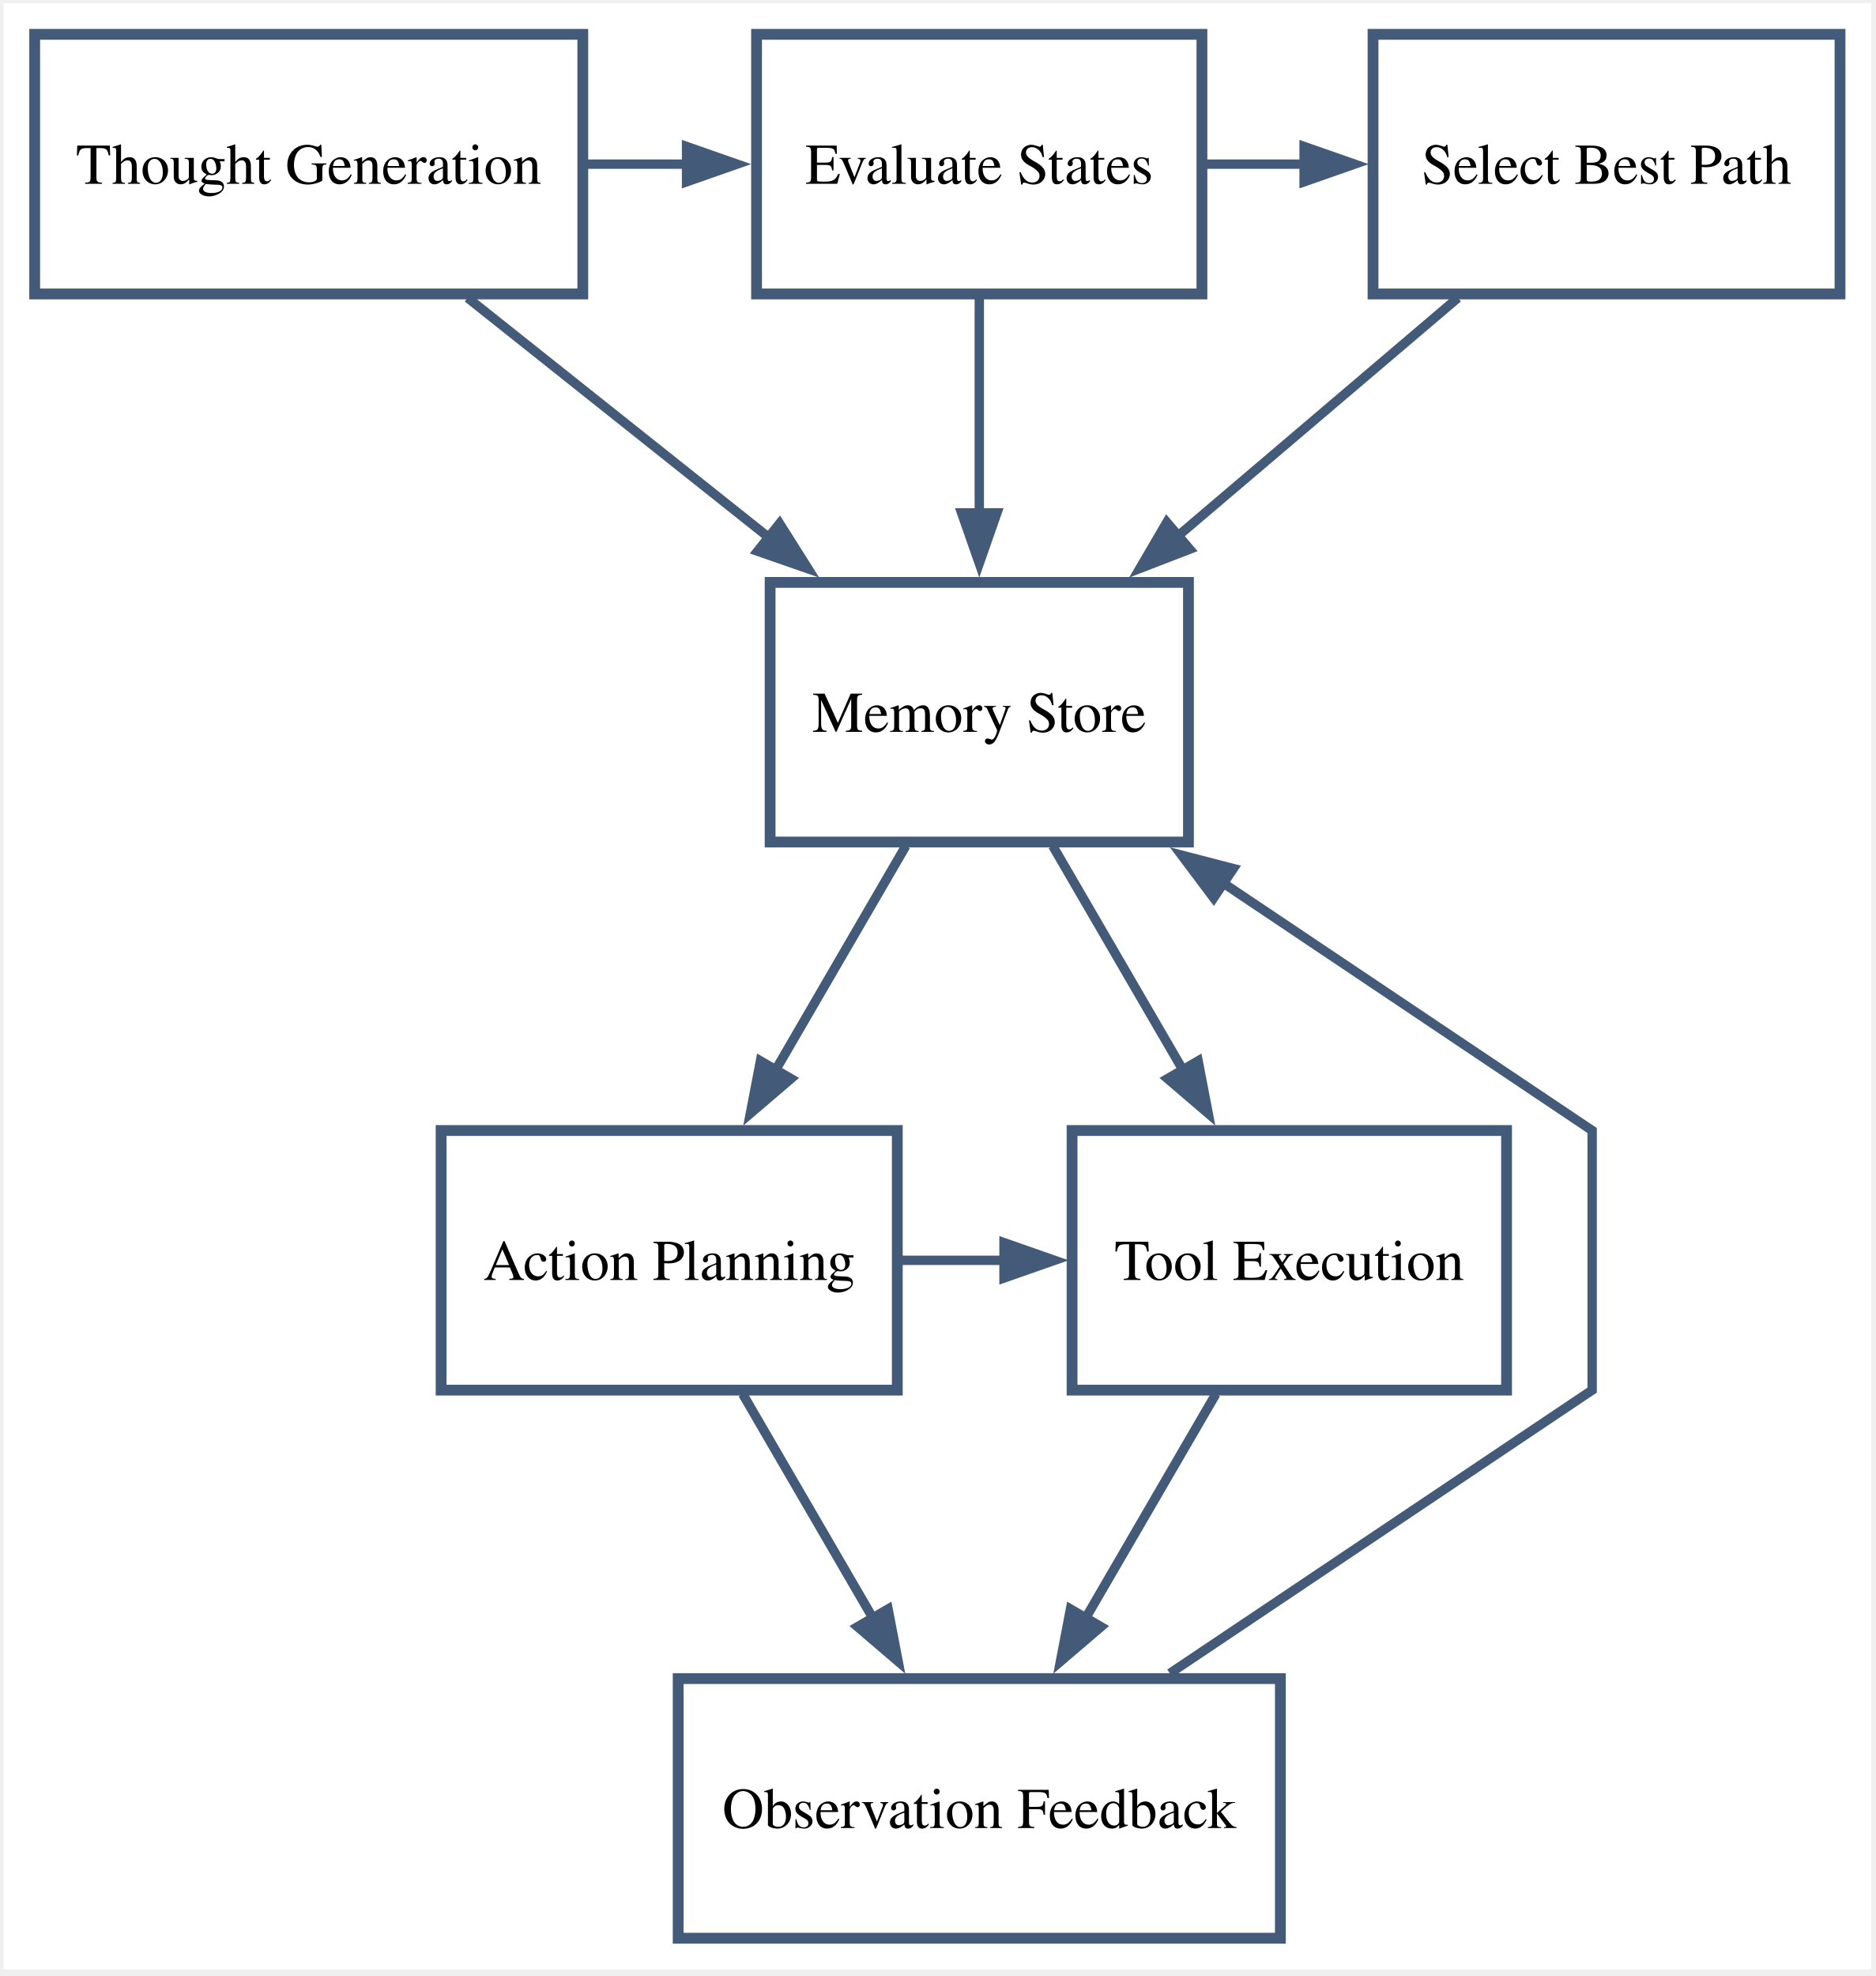
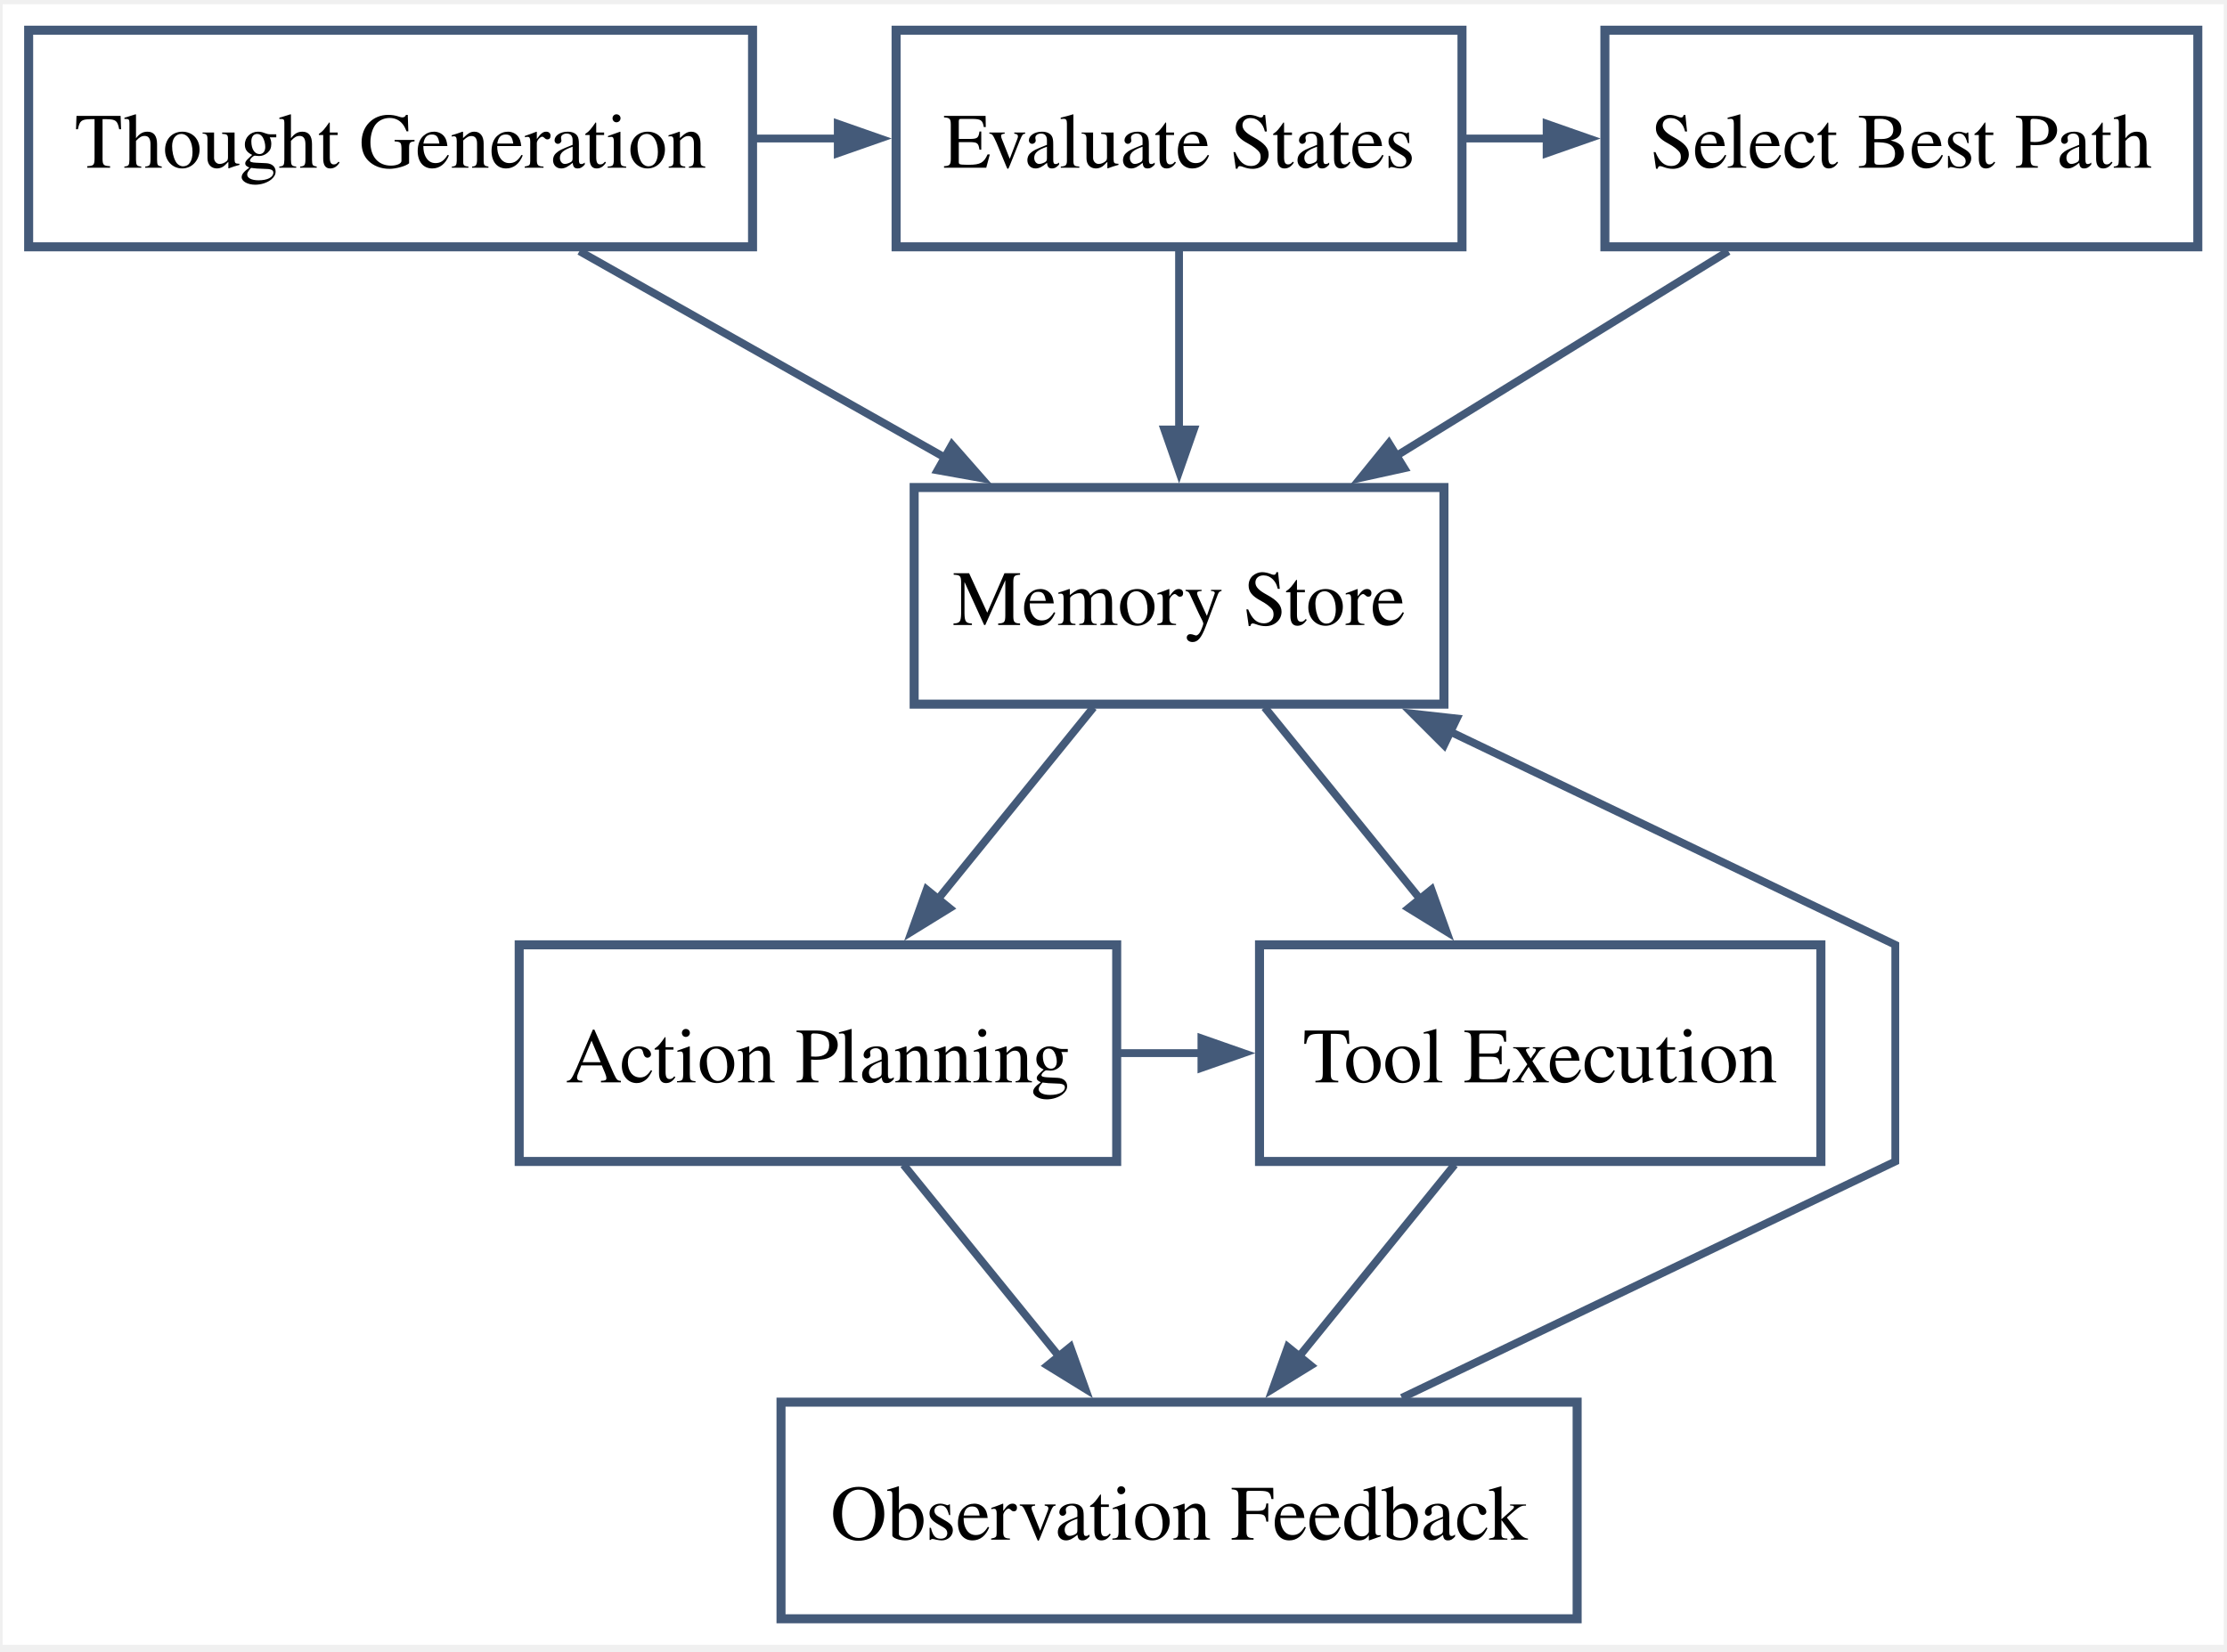
- <svg xmlns="http://www.w3.org/2000/svg" width="262pt" height="276pt" viewBox="1.00 1.00 260.00 274.00">
+ <svg xmlns="http://www.w3.org/2000/svg" width="372pt" height="276pt" viewBox="1.00 1.00 370.00 274.00">
  <g id="graph0" class="graph" transform="scale(1 1) rotate(0) translate(5.76 269.76)">
-     <polygon fill="#ffffff" stroke="none" points="-4.32,4.32 -4.32,-268.32 254.71,-268.32 254.71,4.32 -4.32,4.32" />
+     <polygon fill="#ffffff" stroke="none" points="-4.32,4.32 -4.32,-268.32 364.71,-268.32 364.71,4.32 -4.32,4.32" />
    <g id="node1" class="node">
-       <polygon fill="#ffffff" stroke="#445a79" stroke-width="1.5" points="76.02,-264 0,-264 0,-228 76.02,-228 76.02,-264" />
-       <text xml:space="preserve" text-anchor="middle" x="38.01" y="-243.28" font-family="Times,serif" font-size="8.00">Thought Generation</text>
+       <polygon fill="#ffffff" stroke="#445a79" stroke-width="1.5" points="120.27,-264 0,-264 0,-228 120.27,-228 120.27,-264" />
+       <text xml:space="preserve" text-anchor="middle" x="60.13" y="-241.15" font-family="Times,serif" font-size="13.00">Thought Generation</text>
    </g>
    <g id="node2" class="node">
-       <polygon fill="#ffffff" stroke="#445a79" stroke-width="1.5" points="161.89,-264 100.12,-264 100.12,-228 161.89,-228 161.89,-264" />
-       <text xml:space="preserve" text-anchor="middle" x="131.01" y="-243.28" font-family="Times,serif" font-size="8.00">Evaluate States</text>
+       <polygon fill="#ffffff" stroke="#445a79" stroke-width="1.5" points="238.14,-264 144.12,-264 144.12,-228 238.14,-228 238.14,-264" />
+       <text xml:space="preserve" text-anchor="middle" x="191.13" y="-241.15" font-family="Times,serif" font-size="13.00">Evaluate States</text>
    </g>
    <g id="edge1" class="edge">
-       <path fill="none" stroke="#445a79" stroke-width="1.3" d="M76.51,-246C80.78,-246 86.16,-246 90.69,-246" />
-       <polygon fill="#445a79" stroke="#445a79" stroke-width="1.3" points="90.41,-248.45 97.41,-246 90.41,-243.55 90.41,-248.45" />
+       <path fill="none" stroke="#445a79" stroke-width="1.3" d="M120.81,-246C125.44,-246 130.38,-246 134.73,-246" />
+       <polygon fill="#445a79" stroke="#445a79" stroke-width="1.3" points="134.43,-248.45 141.43,-246 134.43,-243.55 134.43,-248.45" />
    </g>
    <g id="node4" class="node">
-       <polygon fill="#ffffff" stroke="#445a79" stroke-width="1.5" points="160.02,-188 102,-188 102,-152 160.02,-152 160.02,-188" />
-       <text xml:space="preserve" text-anchor="middle" x="131.01" y="-167.28" font-family="Times,serif" font-size="8.00">Memory Store</text>
+       <polygon fill="#ffffff" stroke="#445a79" stroke-width="1.5" points="235.14,-188 147.12,-188 147.12,-152 235.14,-152 235.14,-188" />
+       <text xml:space="preserve" text-anchor="middle" x="191.13" y="-165.15" font-family="Times,serif" font-size="13.00">Memory Store</text>
    </g>
    <g id="edge3" class="edge">
-       <path fill="none" stroke="#445a79" stroke-width="1.3" d="M60.05,-227.46C72.58,-217.49 88.43,-204.88 101.97,-194.11" />
-       <polygon fill="#445a79" stroke="#445a79" stroke-width="1.3" points="103.31,-196.17 107.27,-189.89 100.26,-192.33 103.31,-196.17" />
+       <path fill="none" stroke="#445a79" stroke-width="1.3" d="M91.51,-227.28C109.74,-216.98 132.86,-203.92 152.24,-192.97" />
+       <polygon fill="#445a79" stroke="#445a79" stroke-width="1.3" points="153.41,-195.12 158.3,-189.55 151,-190.86 153.41,-195.12" />
    </g>
    <g id="node3" class="node">
-       <polygon fill="#ffffff" stroke="#445a79" stroke-width="1.5" points="250.39,-264 185.62,-264 185.62,-228 250.39,-228 250.39,-264" />
-       <text xml:space="preserve" text-anchor="middle" x="218.01" y="-243.28" font-family="Times,serif" font-size="8.00">Select Best Path</text>
+       <polygon fill="#ffffff" stroke="#445a79" stroke-width="1.5" points="360.39,-264 261.88,-264 261.88,-228 360.39,-228 360.39,-264" />
+       <text xml:space="preserve" text-anchor="middle" x="311.13" y="-241.15" font-family="Times,serif" font-size="13.00">Select Best Path</text>
    </g>
    <g id="edge2" class="edge">
-       <path fill="none" stroke="#445a79" stroke-width="1.3" d="M162.29,-246C165.36,-246 171.06,-246 176.41,-246" />
-       <polygon fill="#445a79" stroke="#445a79" stroke-width="1.3" points="176.06,-248.45 183.06,-246 176.06,-243.55 176.06,-248.45" />
+       <path fill="none" stroke="#445a79" stroke-width="1.3" d="M238.85,-246C242.72,-246 247.6,-246 252.38,-246" />
+       <polygon fill="#445a79" stroke="#445a79" stroke-width="1.3" points="252.2,-248.45 259.2,-246 252.2,-243.55 252.2,-248.45" />
    </g>
    <g id="edge4" class="edge">
-       <path fill="none" stroke="#445a79" stroke-width="1.3" d="M131.01,-227.46C131.01,-218.5 131.01,-207.4 131.01,-197.42" />
-       <polygon fill="#445a79" stroke="#445a79" stroke-width="1.3" points="133.46,-197.64 131.01,-190.64 128.56,-197.64 133.46,-197.64" />
+       <path fill="none" stroke="#445a79" stroke-width="1.3" d="M191.13,-227.46C191.13,-218.5 191.13,-207.4 191.13,-197.42" />
+       <polygon fill="#445a79" stroke="#445a79" stroke-width="1.3" points="193.59,-197.64 191.14,-190.64 188.69,-197.64 193.59,-197.64" />
    </g>
    <g id="edge5" class="edge">
-       <path fill="none" stroke="#445a79" stroke-width="1.3" d="M197.39,-227.46C185.78,-217.58 171.12,-205.11 158.53,-194.41" />
-       <polygon fill="#445a79" stroke="#445a79" stroke-width="1.3" points="160.2,-192.61 153.28,-189.94 157.02,-196.34 160.2,-192.61" />
+       <path fill="none" stroke="#445a79" stroke-width="1.3" d="M282.39,-227.28C265.77,-217.02 244.7,-204.03 227,-193.12" />
+       <polygon fill="#445a79" stroke="#445a79" stroke-width="1.3" points="228.56,-191.2 221.32,-189.61 225.99,-195.37 228.56,-191.2" />
    </g>
    <g id="node5" class="node">
-       <polygon fill="#ffffff" stroke="#445a79" stroke-width="1.5" points="119.64,-112 56.37,-112 56.37,-76 119.64,-76 119.64,-112" />
-       <text xml:space="preserve" text-anchor="middle" x="88.01" y="-91.28" font-family="Times,serif" font-size="8.00">Action Planning</text>
+       <polygon fill="#ffffff" stroke="#445a79" stroke-width="1.5" points="180.77,-112 81.5,-112 81.5,-76 180.77,-76 180.77,-112" />
+       <text xml:space="preserve" text-anchor="middle" x="131.13" y="-89.15" font-family="Times,serif" font-size="13.00">Action Planning</text>
    </g>
    <g id="edge6" class="edge">
-       <path fill="none" stroke="#445a79" stroke-width="1.3" d="M120.82,-151.46C115.4,-142.13 108.63,-130.49 102.66,-120.21" />
-       <polygon fill="#445a79" stroke="#445a79" stroke-width="1.3" points="104.9,-119.19 99.26,-114.37 100.66,-121.65 104.9,-119.19" />
+       <path fill="none" stroke="#445a79" stroke-width="1.3" d="M176.92,-151.46C169.2,-141.95 159.54,-130.03 151.08,-119.6" />
+       <polygon fill="#445a79" stroke="#445a79" stroke-width="1.3" points="153.01,-118.09 146.7,-114.2 149.2,-121.18 153.01,-118.09" />
    </g>
    <g id="node6" class="node">
-       <polygon fill="#ffffff" stroke="#445a79" stroke-width="1.5" points="204.14,-112 143.88,-112 143.88,-76 204.14,-76 204.14,-112" />
-       <text xml:space="preserve" text-anchor="middle" x="174.01" y="-91.28" font-family="Times,serif" font-size="8.00">Tool Execution</text>
+       <polygon fill="#ffffff" stroke="#445a79" stroke-width="1.5" points="297.77,-112 204.5,-112 204.5,-76 297.77,-76 297.77,-112" />
+       <text xml:space="preserve" text-anchor="middle" x="251.13" y="-89.15" font-family="Times,serif" font-size="13.00">Tool Execution</text>
    </g>
    <g id="edge7" class="edge">
-       <path fill="none" stroke="#445a79" stroke-width="1.3" d="M141.2,-151.46C146.62,-142.13 153.39,-130.49 159.36,-120.21" />
-       <polygon fill="#445a79" stroke="#445a79" stroke-width="1.3" points="161.36,-121.65 162.76,-114.37 157.12,-119.19 161.36,-121.65" />
+       <path fill="none" stroke="#445a79" stroke-width="1.3" d="M205.35,-151.46C213.07,-141.95 222.73,-130.03 231.19,-119.6" />
+       <polygon fill="#445a79" stroke="#445a79" stroke-width="1.3" points="233.07,-121.18 235.57,-114.2 229.26,-118.09 233.07,-121.18" />
    </g>
    <g id="edge8" class="edge">
-       <path fill="none" stroke="#445a79" stroke-width="1.3" d="M120.19,-94C123.81,-94 129.64,-94 134.77,-94" />
-       <polygon fill="#445a79" stroke="#445a79" stroke-width="1.3" points="134.44,-96.45 141.44,-94 134.44,-91.55 134.44,-96.45" />
+       <path fill="none" stroke="#445a79" stroke-width="1.3" d="M181.23,-94C185.41,-94 190.36,-94 195.01,-94" />
+       <polygon fill="#445a79" stroke="#445a79" stroke-width="1.3" points="194.85,-96.45 201.85,-94 194.85,-91.55 194.85,-96.45" />
    </g>
    <g id="node7" class="node">
-       <polygon fill="#ffffff" stroke="#445a79" stroke-width="1.5" points="172.77,-36 89.25,-36 89.25,0 172.77,0 172.77,-36" />
-       <text xml:space="preserve" text-anchor="middle" x="131.01" y="-15.28" font-family="Times,serif" font-size="8.00">Observation Feedback</text>
+       <polygon fill="#ffffff" stroke="#445a79" stroke-width="1.5" points="257.27,-36 125,-36 125,0 257.27,0 257.27,-36" />
+       <text xml:space="preserve" text-anchor="middle" x="191.13" y="-13.15" font-family="Times,serif" font-size="13.00">Observation Feedback</text>
    </g>
    <g id="edge9" class="edge">
-       <path fill="none" stroke="#445a79" stroke-width="1.3" d="M98.2,-75.46C103.62,-66.13 110.39,-54.49 116.36,-44.21" />
-       <polygon fill="#445a79" stroke="#445a79" stroke-width="1.3" points="118.36,-45.65 119.76,-38.37 114.12,-43.19 118.36,-45.65" />
+       <path fill="none" stroke="#445a79" stroke-width="1.3" d="M145.35,-75.46C153.07,-65.95 162.73,-54.03 171.19,-43.6" />
+       <polygon fill="#445a79" stroke="#445a79" stroke-width="1.3" points="173.07,-45.18 175.57,-38.2 169.26,-42.09 173.07,-45.18" />
    </g>
    <g id="edge10" class="edge">
-       <path fill="none" stroke="#445a79" stroke-width="1.3" d="M163.82,-75.46C158.4,-66.13 151.63,-54.49 145.66,-44.21" />
-       <polygon fill="#445a79" stroke="#445a79" stroke-width="1.3" points="147.9,-43.19 142.26,-38.37 143.66,-45.65 147.9,-43.19" />
+       <path fill="none" stroke="#445a79" stroke-width="1.3" d="M236.92,-75.46C229.2,-65.95 219.54,-54.03 211.08,-43.6" />
+       <polygon fill="#445a79" stroke="#445a79" stroke-width="1.3" points="213.01,-42.09 206.7,-38.2 209.2,-45.18 213.01,-42.09" />
    </g>
    <g id="edge11" class="edge">
-       <path fill="none" stroke="#445a79" stroke-width="1.3" d="M157.44,-36.72C182.39,-53.46 216.01,-76 216.01,-76 216.01,-76 216.01,-112 216.01,-112 216.01,-112 188.4,-130.52 164.65,-146.44" />
-       <polygon fill="#445a79" stroke="#445a79" stroke-width="1.3" points="163.52,-144.25 159.07,-150.18 166.25,-148.32 163.52,-144.25" />
+       <path fill="none" stroke="#445a79" stroke-width="1.3" d="M228.14,-36.72C263.07,-53.46 310.13,-76 310.13,-76 310.13,-76 310.13,-112 310.13,-112 310.13,-112 269.8,-131.32 236.09,-147.47" />
+       <polygon fill="#445a79" stroke="#445a79" stroke-width="1.3" points="235.16,-145.19 229.91,-150.43 237.28,-149.61 235.16,-145.19" />
    </g>
  </g>
</svg>
